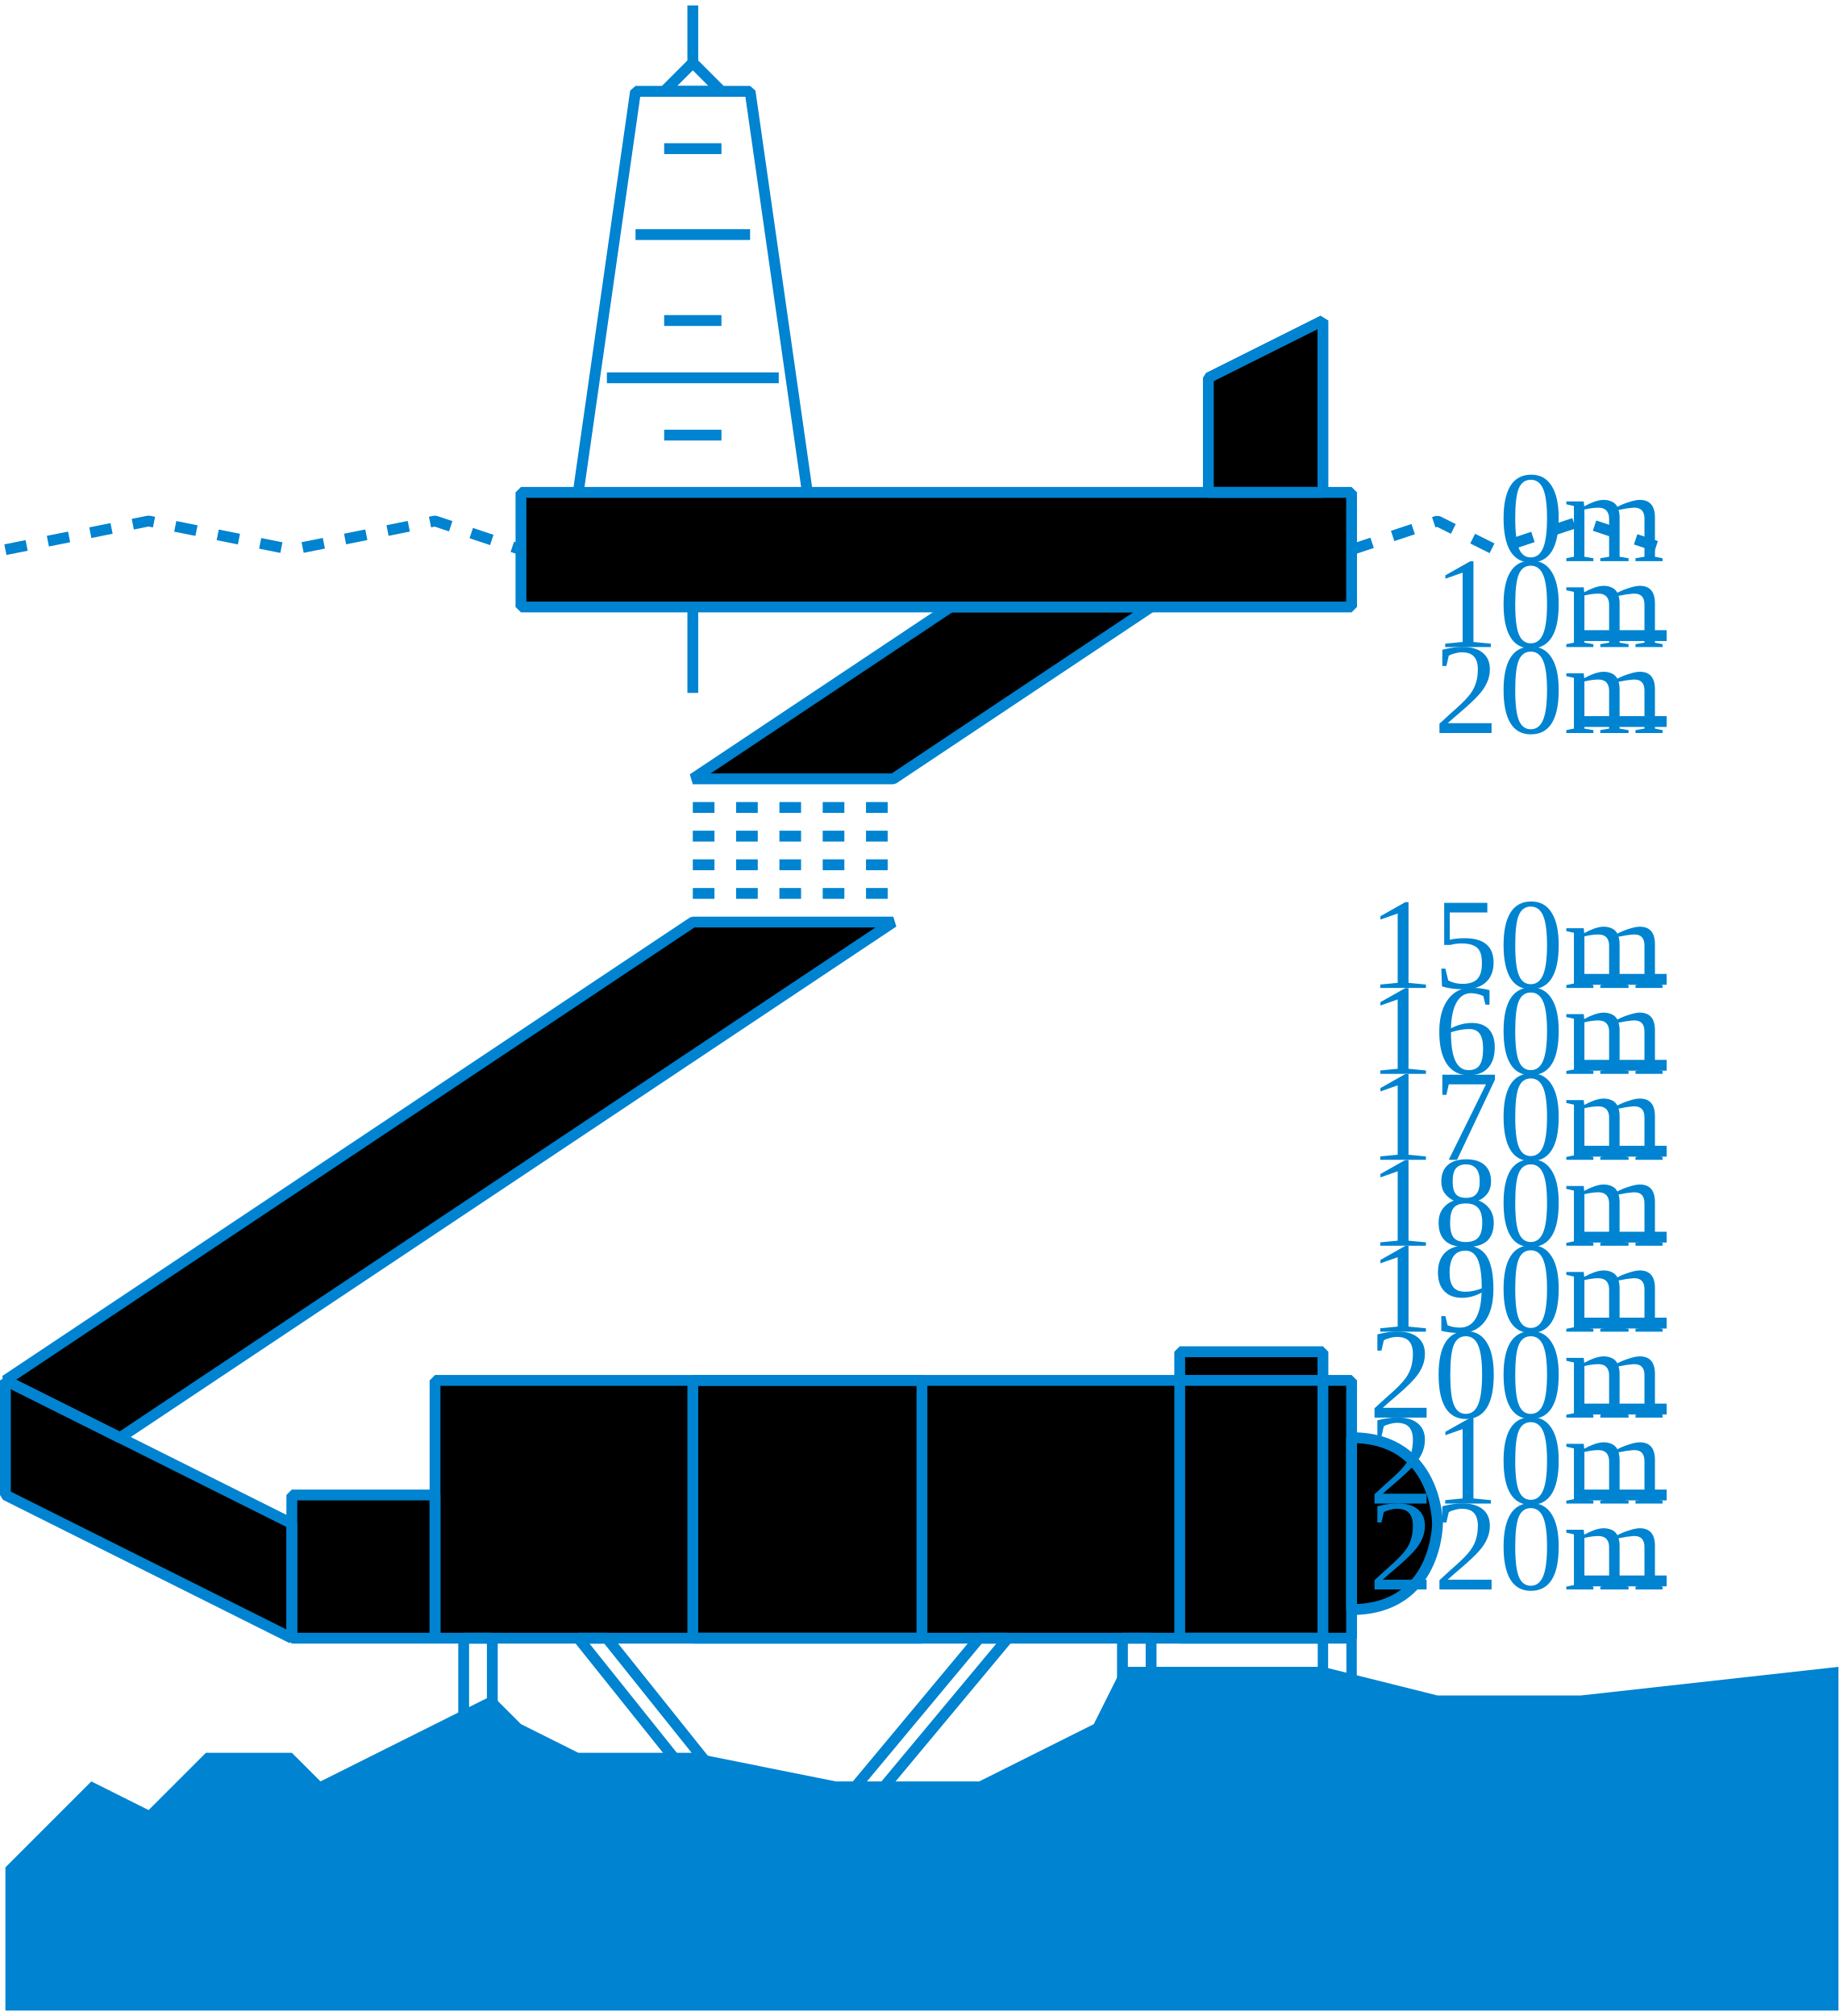
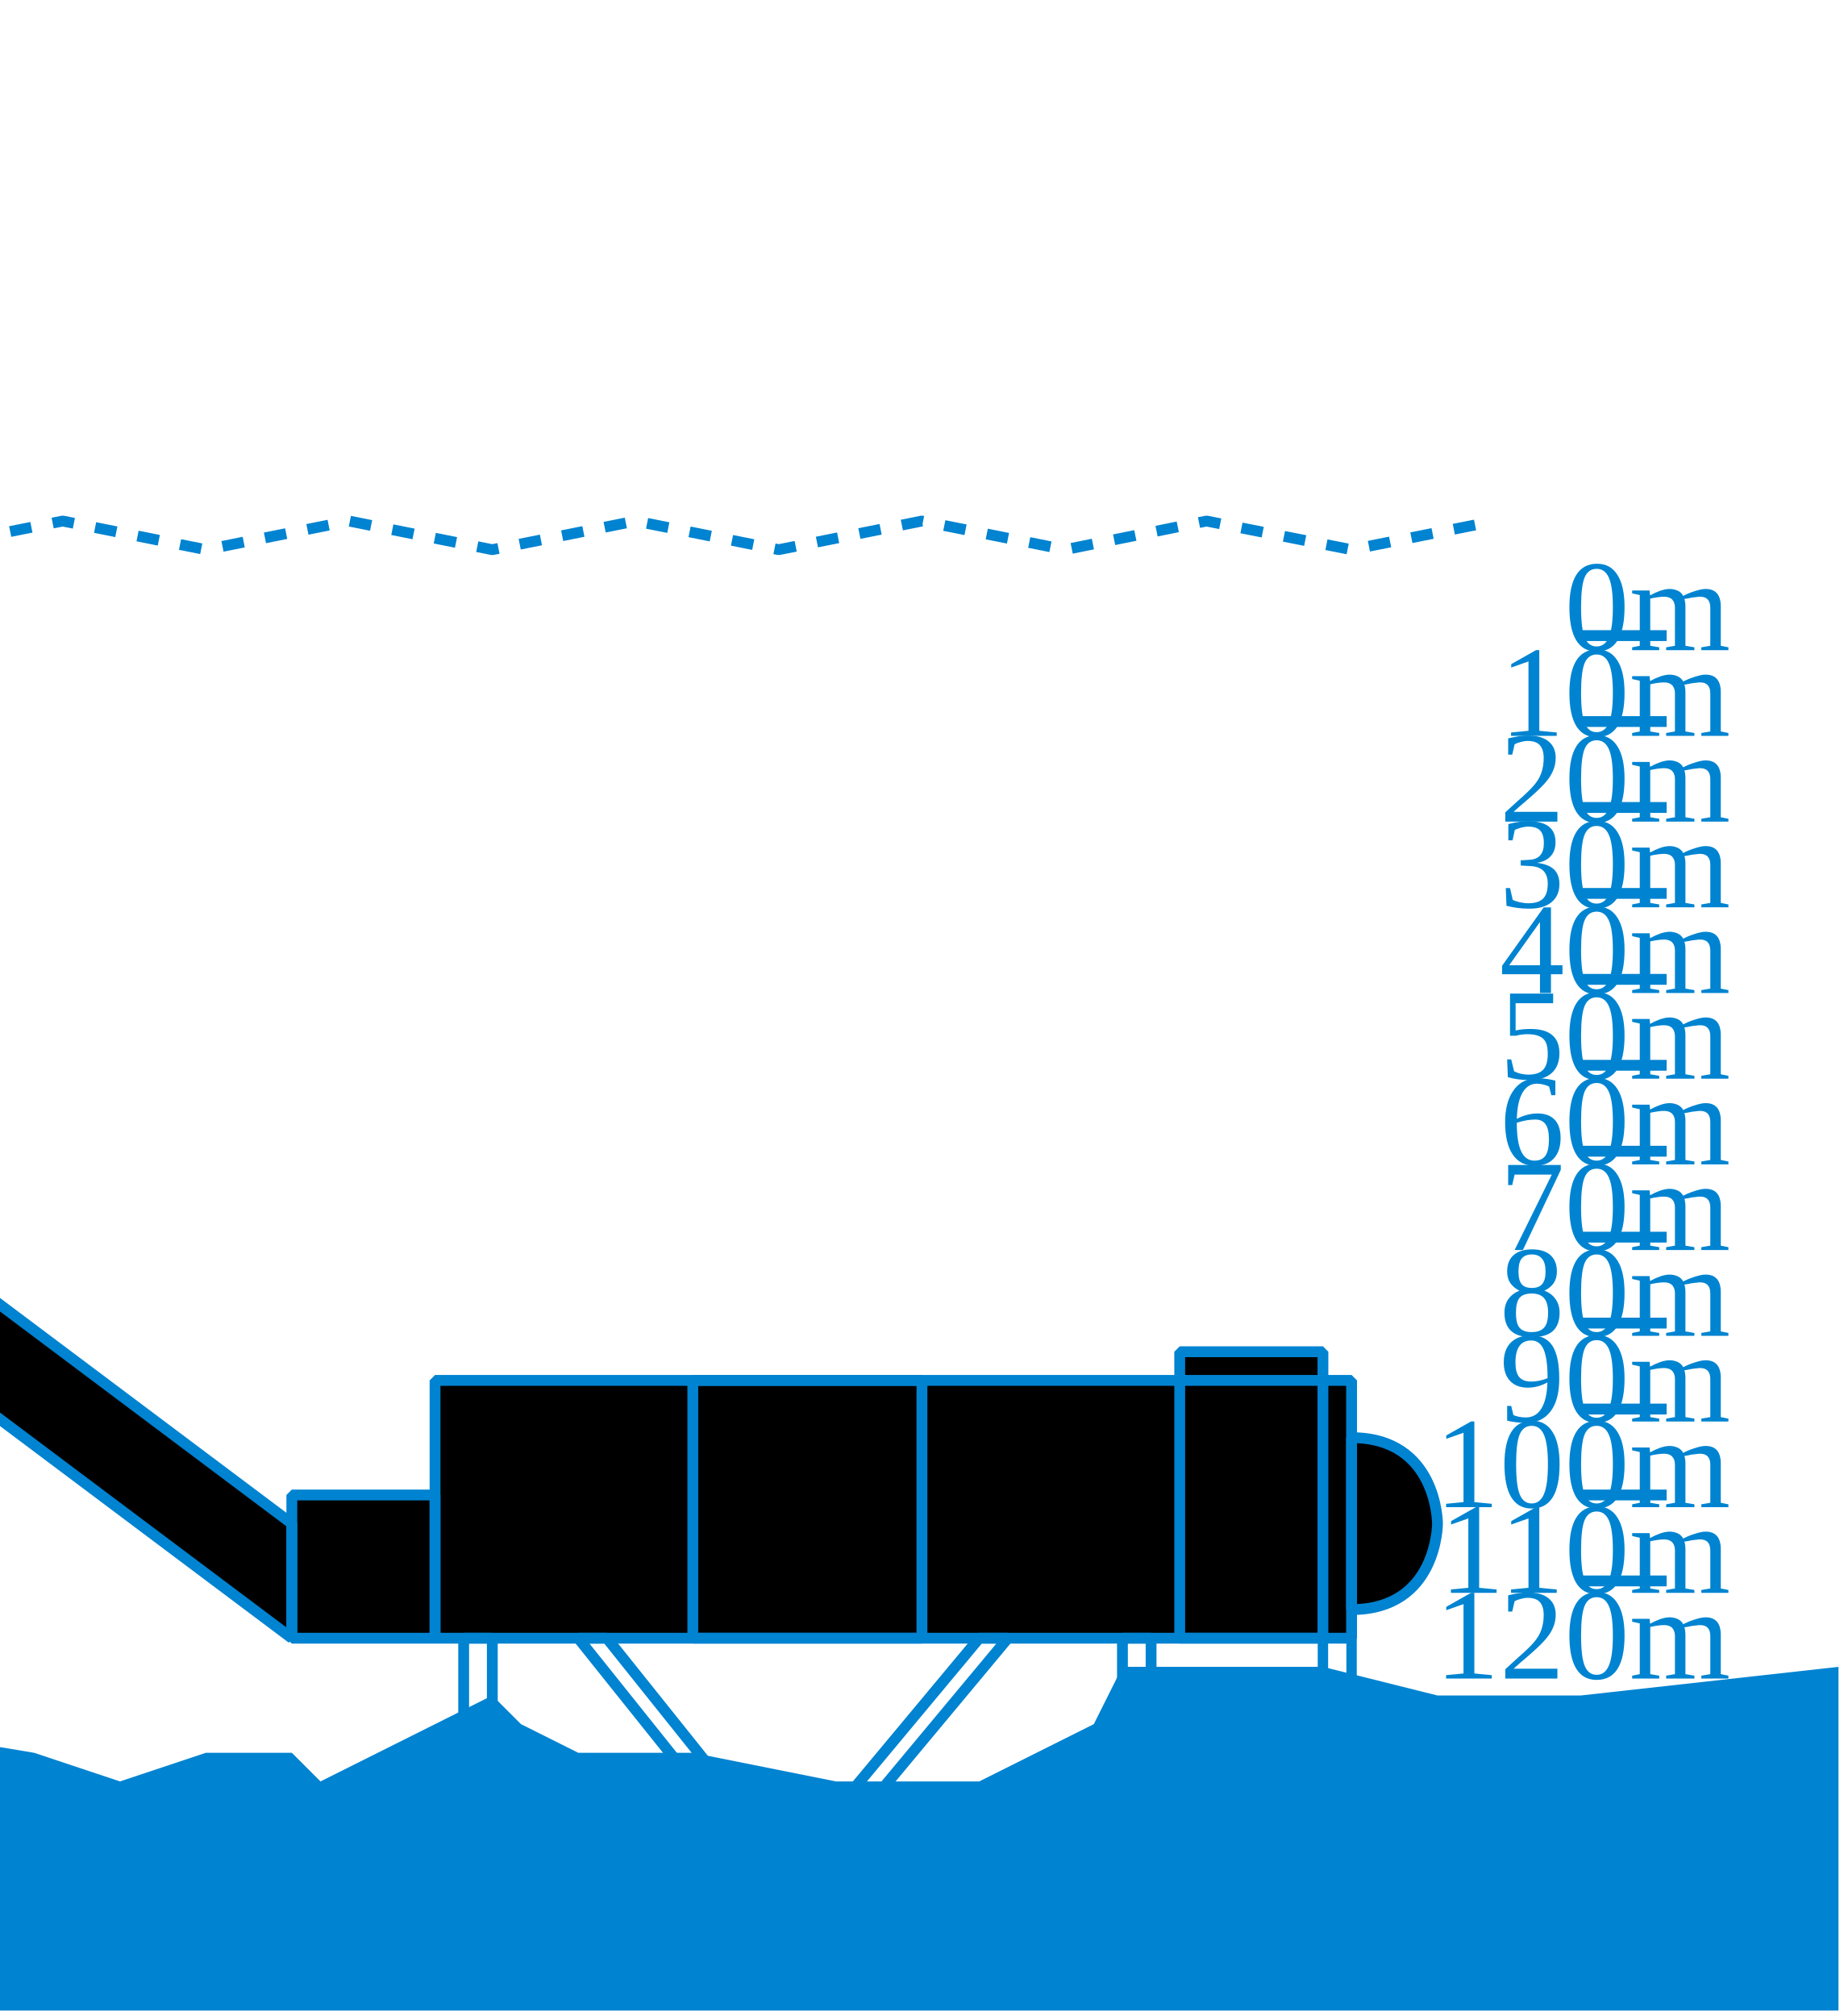
<svg xmlns="http://www.w3.org/2000/svg" width="170.333mm" height="186.208mm" viewBox="0 0 170.333 186.208" version="1.1" id="svg5">
  <defs id="defs2" />
-   <g id="layer4" transform="translate(-1.7881393e-7,0.5)">
-     <path style="stroke:none;stroke-width:1;stroke-linejoin:bevel;stroke-miterlimit:4;stroke-dasharray:2, 2;stroke-dashoffset:0;stroke-opacity:1" d="M 48.125,44.979 H 124.854 V 55.562 H 48.125 V 44.979" id="path2998" class="area area-platform" />
-     <path style="stroke:none;stroke-width:1;stroke-linejoin:bevel;stroke-miterlimit:4;stroke-dasharray:2, 2;stroke-dashoffset:0;stroke-opacity:1" d="m 111.625,34.396 10.583,-5.292 v 15.875 H 111.625 Z" id="path3033" class="area area-platform-control" />
-     <path style="stroke:none;stroke-width:1;stroke-linejoin:bevel;stroke-miterlimit:4;stroke-dasharray:2, 2;stroke-dashoffset:0;stroke-opacity:1" d="m 64,71.437 23.812,-15.875 h 18.521 l -23.812,15.875 z" id="path3035" class="area area-upper-tunnel" />
-     <path style="stroke:none;stroke-width:1;stroke-linejoin:bevel;stroke-miterlimit:4;stroke-dasharray:2, 2;stroke-dashoffset:0;stroke-opacity:1" d="m 64,84.667 h 18.521 l -71.437,47.625 15.875,7.938 V 150.812 L 0.5,137.583 V 127 Z" id="path3037" class="area area-lower-tunnel" />
+   <g id="layer4" transform="translate(-1.7881393e-7,0.5)" style="display:inline">
+     <path style="stroke:none;stroke-width:1;stroke-linejoin:bevel;stroke-miterlimit:4;stroke-dasharray:2, 2;stroke-dashoffset:0;stroke-opacity:1" d="m -110.625,34.396 10.583,-5.292 v 15.875 H -110.625 Z" id="path3033" class="area area-platform-control" />
    <path style="stroke:none;stroke-width:1;stroke-linejoin:bevel;stroke-miterlimit:4;stroke-dasharray:2, 2;stroke-dashoffset:0;stroke-opacity:1" d="M 26.958,137.583 H 40.187 V 150.812 H 26.958 Z" id="path3039" class="area area-entrance" />
    <rect style="stroke:none;stroke-width:1;stroke-linejoin:bevel;stroke-miterlimit:4;stroke-dasharray:2, 2;stroke-dashoffset:0;stroke-opacity:1" id="rect3063" width="23.812" height="23.812" x="40.187" y="127" class="area area-1" />
    <rect style="stroke:none;stroke-width:1;stroke-linejoin:bevel;stroke-miterlimit:4;stroke-dasharray:2, 2;stroke-dashoffset:0;stroke-opacity:1" id="rect3067" width="21.167" height="23.812" x="64" y="127" class="area area-2" />
    <rect style="stroke:none;stroke-width:1;stroke-linejoin:bevel;stroke-miterlimit:4;stroke-dasharray:2, 2;stroke-dashoffset:0;stroke-opacity:1" id="rect3069" width="23.812" height="23.812" x="85.167" y="127" class="area area-3" />
    <path style="stroke:none;stroke-width:1;stroke-linejoin:bevel;stroke-miterlimit:4;stroke-dasharray:2, 2;stroke-dashoffset:0;stroke-opacity:1" d="m 108.979,124.354 h 13.229 V 127 h 2.646 v 23.812 h -15.875 z" id="path3203" class="area area-4" />
    <path style="stroke:none;stroke-width:1;stroke-linejoin:bevel;stroke-miterlimit:4;stroke-dasharray:2, 2;stroke-dashoffset:0;stroke-opacity:1" d="m 124.854,132.292 c 7.938,0 7.938,7.938 7.938,7.938 1e-5,0 1e-5,7.938 -7.938,7.938 z" id="path3205" class="area area-observation" />
+     <path style="stroke:none;stroke-width:1;stroke-linejoin:bevel;stroke-miterlimit:4;stroke-dasharray:2, 2;stroke-dashoffset:0;stroke-opacity:1" d="m -110.625,44.979 h 10.583 L 26.958,140.229 V 150.812 L -100.042,55.563 H -110.625 Z" id="path4206" class="area area-tunnel" />
+   </g>
+   <g id="layer1" transform="translate(0.3129113,8.250411)">
+     <path id="path882" style="fill:#0083d1;fill-opacity:1;stroke:none;stroke-width:3.78;stroke-linejoin:bevel;stroke-opacity:1" d="m -418.109,157.891 c 278.74,-105.26 139.37,-52.63 0,0 z m 39.999,3.999 v 10 l 192.942,144.706 -2.941,-14.705 -40,-60 -30,-70 -20,-10 -70,10 c -8.6e-4,-8.4e-4 -30.001,-10.001 -30.001,-10.001 z m -39.999,-3.999 -30,-6 h -80 v 550 h 1170 v -120 l -90,10 h -50 l -40,-10 h -70 l -10,20 -40,20 h -50 l -50,-10 h -40 l -20,-10 -10,-10 -60,30 -10,-10 H 71.891 l -30,10 -30,-10 -60,-10 -60,-50 -20,-70 -40,-80 -7.646,-38.234 -202.354,-151.766 h -40 v -40 z" transform="matrix(0.2645833,0,0,0.2645833,-0.3129113,-8.250411)" />
  </g>
  <g id="layer2" transform="translate(0.3129113,8.250411)">
    <rect style="fill:none;fill-opacity:1;stroke:#0083d1;stroke-width:1;stroke-linejoin:bevel;stroke-miterlimit:4;stroke-dasharray:none;stroke-opacity:1" id="rect1025" width="84.667" height="23.812" x="39.875" y="119.25" />
    <path style="fill:none;fill-opacity:1;stroke:#0083d1;stroke-width:1;stroke-linejoin:bevel;stroke-miterlimit:4;stroke-dasharray:none;stroke-opacity:1" d="m 42.52,143.062 v 7.937 h 2.646 v -7.937 z" id="path1184" />
    <path style="fill:none;fill-opacity:1;stroke:#0083d1;stroke-width:1;stroke-linejoin:bevel;stroke-miterlimit:4;stroke-dasharray:none;stroke-opacity:1" d="m 53.104,143.062 10.583,13.229 h 2.646 L 55.75,143.062 h -2.646" id="path1186" />
    <path style="fill:none;fill-opacity:1;stroke:#0083d1;stroke-width:1;stroke-linejoin:bevel;stroke-miterlimit:4;stroke-dasharray:none;stroke-opacity:1" d="m 90.145,143.062 -13.229,15.875 h 2.646 l 13.229,-15.875 z" id="path1188" />
    <path style="fill:none;fill-opacity:1;stroke:#0083d1;stroke-width:1;stroke-linejoin:bevel;stroke-miterlimit:4;stroke-dasharray:none;stroke-opacity:1" d="m 103.375,143.062 v 7.937 h 2.646 v -7.937 z" id="path1190" />
    <path style="fill:none;fill-opacity:1;stroke:#0083d1;stroke-width:0.961;stroke-linejoin:bevel;stroke-miterlimit:4;stroke-dasharray:none;stroke-opacity:1" d="m 121.895,143.062 v 31.75 h 2.646 v -31.75 z" id="path1192" />
    <path style="fill:none;fill-opacity:1;stroke:#0083d1;stroke-width:1;stroke-linejoin:bevel;stroke-miterlimit:4;stroke-dasharray:none;stroke-opacity:1" d="M 39.875,129.833 H 26.645 v 13.229 h 13.229 v -13.229" id="path1194" />
    <path style="fill:none;fill-opacity:1;stroke:#0083d1;stroke-width:1;stroke-linejoin:bevel;stroke-miterlimit:4;stroke-dasharray:none;stroke-opacity:1" d="m 63.687,119.25 v 23.812 h 21.167 v -23.812 z" id="path1196" />
    <path style="fill:none;fill-opacity:1;stroke:#0083d1;stroke-width:1;stroke-linejoin:bevel;stroke-miterlimit:4;stroke-dasharray:none;stroke-opacity:1" d="m 108.666,143.062 v -26.458 h 13.229 v 26.458 z" id="path1198" />
-     <path style="fill:none;fill-opacity:1;stroke:#0083d1;stroke-width:1;stroke-linejoin:bevel;stroke-miterlimit:4;stroke-dasharray:none;stroke-opacity:1" d="M 26.645,143.062 0.187,129.833 V 119.25 L 26.645,132.479 Z" id="path1200" />
+     <path style="fill:none;fill-opacity:1;stroke:#0083d1;stroke-width:1;stroke-linejoin:bevel;stroke-miterlimit:4;stroke-dasharray:none;stroke-opacity:1" d="M 26.645,143.062 -100.355,47.812 h -10.583 V 37.229 h 10.583 L 26.645,132.479 Z" id="path1200" />
    <path style="fill:none;fill-opacity:1;stroke:#0083d1;stroke-width:1;stroke-linejoin:bevel;stroke-miterlimit:4;stroke-dasharray:none;stroke-opacity:1" d="m 124.541,124.541 c 7.938,0 7.938,7.938 7.938,7.938 0,0 0,7.938 -7.938,7.938 z" id="path1251" />
-     <path style="fill:none;fill-opacity:1;stroke:#0083d1;stroke-width:1;stroke-linejoin:bevel;stroke-miterlimit:4;stroke-dasharray:none;stroke-opacity:1" d="M 0.187,119.25 63.687,76.916 H 82.208 L 10.77,124.541 Z" id="path1400" />
-     <path style="fill:none;fill-opacity:1;stroke:#0083d1;stroke-width:1;stroke-linejoin:bevel;stroke-miterlimit:4;stroke-dasharray:none;stroke-opacity:1" d="M 63.687,63.687 H 82.208 L 106.02,47.812 H 87.5 Z" id="path2077" />
-     <rect style="fill:none;fill-opacity:1;stroke:#0083d1;stroke-width:1;stroke-linejoin:bevel;stroke-miterlimit:4;stroke-dasharray:none;stroke-opacity:1" id="rect2101" width="76.729" height="10.583" x="47.812" y="37.229" />
-     <path style="fill:none;fill-opacity:1;stroke:#0083d1;stroke-width:1;stroke-linejoin:bevel;stroke-miterlimit:4;stroke-dasharray:none;stroke-opacity:1" d="M 53.104,37.229 58.395,0.187 h 10.583 l 5.292,37.042" id="path2179" />
-     <path style="fill:none;fill-opacity:1;stroke:#0083d1;stroke-width:1;stroke-linejoin:bevel;stroke-miterlimit:4;stroke-dasharray:none;stroke-opacity:1" d="m 55.75,26.645 h 15.875" id="path2181" />
-     <path style="fill:none;fill-opacity:1;stroke:#0083d1;stroke-width:1;stroke-linejoin:bevel;stroke-miterlimit:4;stroke-dasharray:none;stroke-opacity:1" d="M 58.395,13.416 H 68.979" id="path2183" />
-     <path style="fill:none;fill-opacity:1;stroke:#0083d1;stroke-width:1;stroke-linejoin:bevel;stroke-miterlimit:4;stroke-dasharray:none;stroke-opacity:1" d="m 61.041,5.479 h 5.292" id="path2185" />
-     <path style="fill:none;fill-opacity:1;stroke:#0083d1;stroke-width:1;stroke-linejoin:bevel;stroke-miterlimit:4;stroke-dasharray:none;stroke-opacity:1" d="m 61.041,21.354 h 5.292" id="path2187" />
-     <path style="fill:none;fill-opacity:1;stroke:#0083d1;stroke-width:1;stroke-linejoin:bevel;stroke-miterlimit:4;stroke-dasharray:none;stroke-opacity:1" d="m 61.041,31.937 h 5.292" id="path2189" />
-     <path style="fill:none;fill-opacity:1;stroke:#0083d1;stroke-width:1;stroke-linejoin:bevel;stroke-miterlimit:4;stroke-dasharray:none;stroke-opacity:1" d="M 63.687,-2.459 V -7.75" id="path2191" />
-     <path style="fill:none;fill-opacity:1;stroke:#0083d1;stroke-width:1;stroke-linejoin:bevel;stroke-miterlimit:4;stroke-dasharray:none;stroke-opacity:1" d="M 111.312,37.229 V 26.645 l 10.583,-5.292 v 15.875 h -10.583" id="path2193" />
-     <path style="fill:none;fill-opacity:1;stroke:#0083d1;stroke-width:1;stroke-linejoin:bevel;stroke-miterlimit:4;stroke-dasharray:none;stroke-opacity:1" d="m 63.687,-2.459 -2.646,2.646 h 5.292 z" id="path2195" />
-     <path style="fill:none;fill-opacity:1;stroke:#0083d1;stroke-width:1;stroke-linejoin:bevel;stroke-miterlimit:4;stroke-dasharray:none;stroke-opacity:1" d="m 63.687,47.812 v 7.938" id="path2197" />
-     <path style="fill:none;fill-opacity:1;stroke:#0083d1;stroke-width:1;stroke-linejoin:bevel;stroke-miterlimit:4;stroke-dasharray:2, 2;stroke-dashoffset:0;stroke-opacity:1" d="M 63.687,71.625 H 82.208" id="path2199" />
-     <path style="fill:none;fill-opacity:1;stroke:#0083d1;stroke-width:1;stroke-linejoin:bevel;stroke-miterlimit:4;stroke-dasharray:2, 2;stroke-dashoffset:0;stroke-opacity:1" d="M 63.687,68.979 H 82.208" id="path2199-5" />
-     <path style="fill:none;fill-opacity:1;stroke:#0083d1;stroke-width:1;stroke-linejoin:bevel;stroke-miterlimit:4;stroke-dasharray:2, 2;stroke-dashoffset:0;stroke-opacity:1" d="M 63.687,66.333 H 82.208" id="path2199-5-3" />
-     <path style="fill:none;fill-opacity:1;stroke:#0083d1;stroke-width:1;stroke-linejoin:bevel;stroke-miterlimit:4;stroke-dasharray:2, 2;stroke-dashoffset:0;stroke-opacity:1" d="M 63.687,74.27 H 82.208" id="path2199-5-3-5" />
-   </g>
-   <g id="layer1" transform="translate(0.3129113,8.250411)">
-     <path style="fill:#0083d1;fill-opacity:1;stroke:none;stroke-width:1;stroke-linejoin:bevel;stroke-opacity:1" d="m 0.187,177.458 v -13.229 l 7.937,-7.938 5.292,2.646 5.292,-5.292 h 7.937 l 2.646,2.646 15.875,-7.938 2.646,2.646 5.292,2.646 h 10.583 l 13.229,2.646 h 13.229 l 10.583,-5.292 2.646,-5.292 h 18.521 l 10.583,2.646 h 13.229 l 23.812,-2.646 v 31.75 z" id="path882" />
+     <path style="fill:none;fill-opacity:1;stroke:#0083d1;stroke-width:1;stroke-linejoin:bevel;stroke-miterlimit:4;stroke-dasharray:none;stroke-opacity:1" d="m -137.396,45.166 5.292,-37.042 h 10.583 l 5.292,37.042" id="path2179" />
+     <path style="fill:none;fill-opacity:1;stroke:#0083d1;stroke-width:1;stroke-linejoin:bevel;stroke-miterlimit:4;stroke-dasharray:none;stroke-opacity:1" d="m -134.75,34.583 h 15.875" id="path2181" />
+     <path style="fill:none;fill-opacity:1;stroke:#0083d1;stroke-width:1;stroke-linejoin:bevel;stroke-miterlimit:4;stroke-dasharray:none;stroke-opacity:1" d="m -132.105,21.354 h 10.583" id="path2183" />
+     <path style="fill:none;fill-opacity:1;stroke:#0083d1;stroke-width:1;stroke-linejoin:bevel;stroke-miterlimit:4;stroke-dasharray:none;stroke-opacity:1" d="m -129.459,13.416 h 5.292" id="path2185" />
+     <path style="fill:none;fill-opacity:1;stroke:#0083d1;stroke-width:1;stroke-linejoin:bevel;stroke-miterlimit:4;stroke-dasharray:none;stroke-opacity:1" d="m -129.459,29.291 h 5.292" id="path2187" />
+     <path style="fill:none;fill-opacity:1;stroke:#0083d1;stroke-width:1;stroke-linejoin:bevel;stroke-miterlimit:4;stroke-dasharray:none;stroke-opacity:1" d="m -129.459,39.875 h 5.292" id="path2189" />
+     <path style="fill:none;fill-opacity:1;stroke:#0083d1;stroke-width:1;stroke-linejoin:bevel;stroke-miterlimit:4;stroke-dasharray:none;stroke-opacity:1" d="M -126.813,5.479 V 0.187" id="path2191" />
+     <path style="fill:none;fill-opacity:1;stroke:#0083d1;stroke-width:1;stroke-linejoin:bevel;stroke-miterlimit:4;stroke-dasharray:none;stroke-opacity:1" d="M -110.938,37.229 V 26.645 l 10.583,-5.292 v 15.875 h -10.583" id="path2193" />
+     <path style="fill:none;fill-opacity:1;stroke:#0083d1;stroke-width:1;stroke-linejoin:bevel;stroke-miterlimit:4;stroke-dasharray:none;stroke-opacity:1" d="m -126.813,5.479 -2.646,2.646 h 5.292 z" id="path2195" />
  </g>
  <g id="layer3" transform="translate(0.3129113,8.250411)">
-     <path style="fill:none;fill-opacity:1;stroke:#0083d1;stroke-width:1;stroke-linejoin:bevel;stroke-miterlimit:4;stroke-dasharray:2, 2;stroke-dashoffset:0;stroke-opacity:1" d="m 0.187,42.52 13.229,-2.646 13.229,2.646 13.229,-2.646 7.938,2.646" id="path2744" class="animate-dash" />
-     <path style="fill:none;fill-opacity:1;stroke:#0083d1;stroke-width:1;stroke-linejoin:bevel;stroke-miterlimit:4;stroke-dasharray:2, 2;stroke-dashoffset:0;stroke-opacity:1" d="m 124.541,42.52 7.938,-2.646 5.292,2.646 7.938,-2.646 7.938,2.646" id="path2746" class="animate-dash" />
+     <path style="fill:none;fill-opacity:1;stroke:#0083d1;stroke-width:1;stroke-linejoin:bevel;stroke-miterlimit:4;stroke-dasharray:2, 2;stroke-dashoffset:0;stroke-opacity:1" d="m -73.896,39.875 13.229,2.646 13.229,-2.646 13.229,2.646 13.229,-2.646 13.229,2.646 13.229,-2.646 13.229,2.646 13.229,-2.646 13.229,2.646 13.229,-2.646 13.229,2.646 13.229,-2.646 13.229,2.646 13.061,-2.646 13.397,2.646 13.229,-2.646" id="path2744" class="animate-dash" />
  </g>
  <g id="layer5" transform="translate(-1.7881393e-7,0.5)">
    <path style="fill:#0083d1;fill-opacity:1;stroke:#0083d1;stroke-width:1;stroke-linejoin:bevel;stroke-miterlimit:4;stroke-dasharray:none;stroke-dashoffset:0;stroke-opacity:1" d="m 146.021,58.208 h 7.938" id="path987-4" />
    <path style="fill:#0083d1;fill-opacity:1;stroke:#0083d1;stroke-width:1;stroke-linejoin:bevel;stroke-miterlimit:4;stroke-dasharray:none;stroke-dashoffset:0;stroke-opacity:1" d="m 146.021,66.146 h 7.938" id="path987-4-4" />
+     <path style="fill:#0083d1;fill-opacity:1;stroke:#0083d1;stroke-width:1;stroke-linejoin:bevel;stroke-miterlimit:4;stroke-dasharray:none;stroke-dashoffset:0;stroke-opacity:1" d="m 146.021,74.083 h 7.938" id="path987-4-4-1" />
+     <path style="fill:#0083d1;fill-opacity:1;stroke:#0083d1;stroke-width:1;stroke-linejoin:bevel;stroke-miterlimit:4;stroke-dasharray:none;stroke-dashoffset:0;stroke-opacity:1" d="m 146.021,82.021 h 7.938" id="path987-4-4-1-7" />
    <path style="fill:#0083d1;fill-opacity:1;stroke:#0083d1;stroke-width:1;stroke-linejoin:bevel;stroke-miterlimit:4;stroke-dasharray:none;stroke-dashoffset:0;stroke-opacity:1" d="m 146.021,97.896 h 7.938" id="path987-8" />
    <path style="fill:#0083d1;fill-opacity:1;stroke:#0083d1;stroke-width:1;stroke-linejoin:bevel;stroke-miterlimit:4;stroke-dasharray:none;stroke-dashoffset:0;stroke-opacity:1" d="m 146.021,105.833 h 7.938" id="path987-4-1" />
    <path style="fill:#0083d1;fill-opacity:1;stroke:#0083d1;stroke-width:1;stroke-linejoin:bevel;stroke-miterlimit:4;stroke-dasharray:none;stroke-dashoffset:0;stroke-opacity:1" d="m 146.021,113.771 h 7.938" id="path987-4-4-0" />
    <path style="fill:#0083d1;fill-opacity:1;stroke:#0083d1;stroke-width:1;stroke-linejoin:bevel;stroke-miterlimit:4;stroke-dasharray:none;stroke-dashoffset:0;stroke-opacity:1" d="m 146.021,89.958 h 7.938" id="path987-4-4-4" />
    <path style="fill:#0083d1;fill-opacity:1;stroke:#0083d1;stroke-width:1;stroke-linejoin:bevel;stroke-miterlimit:4;stroke-dasharray:none;stroke-dashoffset:0;stroke-opacity:1" d="m 146.021,129.646 h 7.938" id="path987-8-9" />
    <path style="fill:#0083d1;fill-opacity:1;stroke:#0083d1;stroke-width:1;stroke-linejoin:bevel;stroke-miterlimit:4;stroke-dasharray:none;stroke-dashoffset:0;stroke-opacity:1" d="m 146.021,137.583 h 7.938" id="path987-4-1-4" />
    <path style="fill:#0083d1;fill-opacity:1;stroke:#0083d1;stroke-width:1;stroke-linejoin:bevel;stroke-miterlimit:4;stroke-dasharray:none;stroke-dashoffset:0;stroke-opacity:1" d="m 146.021,145.521 h 7.938" id="path987-4-4-0-5" />
    <path style="fill:#0083d1;fill-opacity:1;stroke:#0083d1;stroke-width:1;stroke-linejoin:bevel;stroke-miterlimit:4;stroke-dasharray:none;stroke-dashoffset:0;stroke-opacity:1" d="m 146.021,121.708 h 7.938" id="path987-4-4-4-2" />
-     <text xml:space="preserve" style="line-height:1.25;fill:#0084d1;fill-opacity:1;stroke:none;stroke-width:0.265" x="168.775" y="51.329" id="text6650" text-anchor="end">
-       <tspan style="fill:#0084d1;fill-opacity:1;stroke-width:0.265" x="168.775" y="51.329" id="tspan11089">0m</tspan>
+   </g>
+   <g id="layer6">
+     <text xml:space="preserve" style="line-height:1.25;fill:#0084d1;fill-opacity:1;stroke:none;stroke-width:0.265" x="174.857" y="60.057" id="text6650" text-anchor="end">
+       <tspan style="fill:#0084d1;fill-opacity:1;stroke-width:0.265" x="174.857" y="60.057" id="tspan11089">0m</tspan>
    </text>
-     <text xml:space="preserve" style="line-height:1.25;fill:#0084d1;fill-opacity:1;stroke:none;stroke-width:0.265" x="168.775" y="59.266" id="text6650-0" text-anchor="end">
-       <tspan style="fill:#0084d1;fill-opacity:1;stroke-width:0.265" x="168.775" y="59.266" id="tspan11089-5">10m</tspan>
+     <text xml:space="preserve" style="line-height:1.25;fill:#0084d1;fill-opacity:1;stroke:none;stroke-width:0.265" x="174.857" y="67.972" id="text6650-0" text-anchor="end">
+       <tspan style="fill:#0084d1;fill-opacity:1;stroke-width:0.265" x="174.857" y="67.972" id="tspan11089-5">10m</tspan>
    </text>
-     <text xml:space="preserve" style="line-height:1.25;fill:#0084d1;fill-opacity:1;stroke:none;stroke-width:0.265" x="168.775" y="67.204" id="text6650-0-7" text-anchor="end">
-       <tspan style="fill:#0084d1;fill-opacity:1;stroke-width:0.265" x="168.775" y="67.204" id="tspan11089-5-7">20m</tspan>
+     <text xml:space="preserve" style="line-height:1.25;fill:#0084d1;fill-opacity:1;stroke:none;stroke-width:0.265" x="174.857" y="75.89" id="text6650-0-7" text-anchor="end">
+       <tspan style="fill:#0084d1;fill-opacity:1;stroke-width:0.265" x="174.857" y="75.89" id="tspan11089-5-7">20m</tspan>
    </text>
-     <text xml:space="preserve" style="line-height:1.25;fill:#0084d1;fill-opacity:1;stroke:none;stroke-width:0.265" x="168.775" y="90.752" id="text6650-07" text-anchor="end">
-       <tspan style="fill:#0084d1;fill-opacity:1;stroke-width:0.265" x="168.775" y="90.752" id="tspan11089-0">150m</tspan>
+     <text xml:space="preserve" style="line-height:1.25;fill:#0084d1;fill-opacity:1;stroke:none;stroke-width:0.265" x="174.857" y="83.805" id="text6650-0-7-10" text-anchor="end">
+       <tspan style="fill:#0084d1;fill-opacity:1;stroke-width:0.265" x="174.857" y="83.805" id="tspan11089-5-7-1">30m</tspan>
    </text>
-     <text xml:space="preserve" style="line-height:1.25;fill:#0084d1;fill-opacity:1;stroke:none;stroke-width:0.265" x="168.775" y="98.689" id="text6650-0-6" text-anchor="end">
-       <tspan style="fill:#0084d1;fill-opacity:1;stroke-width:0.265" x="168.775" y="98.689" id="tspan11089-5-9">160m</tspan>
+     <text xml:space="preserve" style="line-height:1.25;fill:#0084d1;fill-opacity:1;stroke:none;stroke-width:0.265" x="174.857" y="91.717" id="text6650-0-7-10-6" text-anchor="end">
+       <tspan style="fill:#0084d1;fill-opacity:1;stroke-width:0.265" x="174.857" y="91.717" id="tspan11089-5-7-1-0">40m</tspan>
    </text>
-     <text xml:space="preserve" style="line-height:1.25;fill:#0084d1;fill-opacity:1;stroke:none;stroke-width:0.265" x="168.775" y="106.627" id="text6650-0-7-1" text-anchor="end">
-       <tspan style="fill:#0084d1;fill-opacity:1;stroke-width:0.265" x="168.775" y="106.627" id="tspan11089-5-7-4">170m</tspan>
+     <text xml:space="preserve" style="line-height:1.25;fill:#0084d1;fill-opacity:1;stroke:none;stroke-width:0.265" x="174.857" y="99.633" id="text6650-07" text-anchor="end">
+       <tspan style="fill:#0084d1;fill-opacity:1;stroke-width:0.265" x="174.857" y="99.633" id="tspan11089-0">50m</tspan>
    </text>
-     <text xml:space="preserve" style="line-height:1.25;fill:#0084d1;fill-opacity:1;stroke:none;stroke-width:0.265" x="168.775" y="114.565" id="text6650-07-3" text-anchor="end">
-       <tspan style="fill:#0084d1;fill-opacity:1;stroke-width:0.265" x="168.775" y="114.565" id="tspan11089-0-7">180m</tspan>
+     <text xml:space="preserve" style="line-height:1.25;fill:#0084d1;fill-opacity:1;stroke:none;stroke-width:0.265" x="174.857" y="107.548" id="text6650-0-6" text-anchor="end">
+       <tspan style="fill:#0084d1;fill-opacity:1;stroke-width:0.265" x="174.857" y="107.548" id="tspan11089-5-9">60m</tspan>
    </text>
-     <text xml:space="preserve" style="line-height:1.25;fill:#0084d1;fill-opacity:1;stroke:none;stroke-width:0.265" x="168.775" y="122.501" id="text6650-0-6-8" text-anchor="end">
-       <tspan style="fill:#0084d1;fill-opacity:1;stroke-width:0.265" x="168.775" y="122.501" id="tspan11089-5-9-5">190m</tspan>
+     <text xml:space="preserve" style="line-height:1.25;fill:#0084d1;fill-opacity:1;stroke:none;stroke-width:0.265" x="174.857" y="115.463" id="text6650-0-7-1" text-anchor="end">
+       <tspan style="fill:#0084d1;fill-opacity:1;stroke-width:0.265" x="174.857" y="115.463" id="tspan11089-5-7-4">70m</tspan>
    </text>
-     <text xml:space="preserve" style="line-height:1.25;fill:#0084d1;fill-opacity:1;stroke:none;stroke-width:0.265" x="168.775" y="130.44" id="text6650-0-7-1-2" text-anchor="end">
-       <tspan style="fill:#0084d1;fill-opacity:1;stroke-width:0.265" x="168.775" y="130.44" id="tspan11089-5-7-4-9">200m</tspan>
+     <text xml:space="preserve" style="line-height:1.25;fill:#0084d1;fill-opacity:1;stroke:none;stroke-width:0.265" x="174.857" y="123.381" id="text6650-07-3" text-anchor="end">
+       <tspan style="fill:#0084d1;fill-opacity:1;stroke-width:0.265" x="174.857" y="123.381" id="tspan11089-0-7">80m</tspan>
    </text>
-     <text xml:space="preserve" style="line-height:1.25;fill:#0084d1;fill-opacity:1;stroke:none;stroke-width:0.265" x="168.775" y="138.377" id="text6650-07-31" text-anchor="end">
-       <tspan style="fill:#0084d1;fill-opacity:1;stroke-width:0.265" x="168.775" y="138.377" id="tspan11089-0-2">210m</tspan>
+     <text xml:space="preserve" style="line-height:1.25;fill:#0084d1;fill-opacity:1;stroke:none;stroke-width:0.265" x="174.857" y="131.293" id="text6650-0-6-8" text-anchor="end">
+       <tspan style="fill:#0084d1;fill-opacity:1;stroke-width:0.265" x="174.857" y="131.293" id="tspan11089-5-9-5">90m</tspan>
    </text>
-     <text xml:space="preserve" style="line-height:1.25;fill:#0084d1;fill-opacity:1;stroke:none;stroke-width:0.265" x="168.775" y="146.314" id="text6650-0-6-4" text-anchor="end">
-       <tspan style="fill:#0084d1;fill-opacity:1;stroke-width:0.265" x="168.775" y="146.314" id="tspan11089-5-9-1">220m</tspan>
+     <text xml:space="preserve" style="line-height:1.25;fill:#0084d1;fill-opacity:1;stroke:none;stroke-width:0.265" x="174.857" y="139.208" id="text6650-0-7-1-2" text-anchor="end">
+       <tspan style="fill:#0084d1;fill-opacity:1;stroke-width:0.265" x="174.857" y="139.208" id="tspan11089-5-7-4-9">100m</tspan>
+     </text>
+     <text xml:space="preserve" style="line-height:1.25;fill:#0084d1;fill-opacity:1;stroke:none;stroke-width:0.265" x="174.857" y="147.124" id="text6650-07-31" text-anchor="end">
+       <tspan style="fill:#0084d1;fill-opacity:1;stroke-width:0.265" x="174.857" y="147.124" id="tspan11089-0-2">110m</tspan>
+     </text>
+     <text xml:space="preserve" style="line-height:1.25;fill:#0084d1;fill-opacity:1;stroke:none;stroke-width:0.265" x="174.857" y="155.042" id="text6650-0-6-4" text-anchor="end">
+       <tspan style="fill:#0084d1;fill-opacity:1;stroke-width:0.265" x="174.857" y="155.042" id="tspan11089-5-9-1">120m</tspan>
    </text>
  </g>
</svg>
